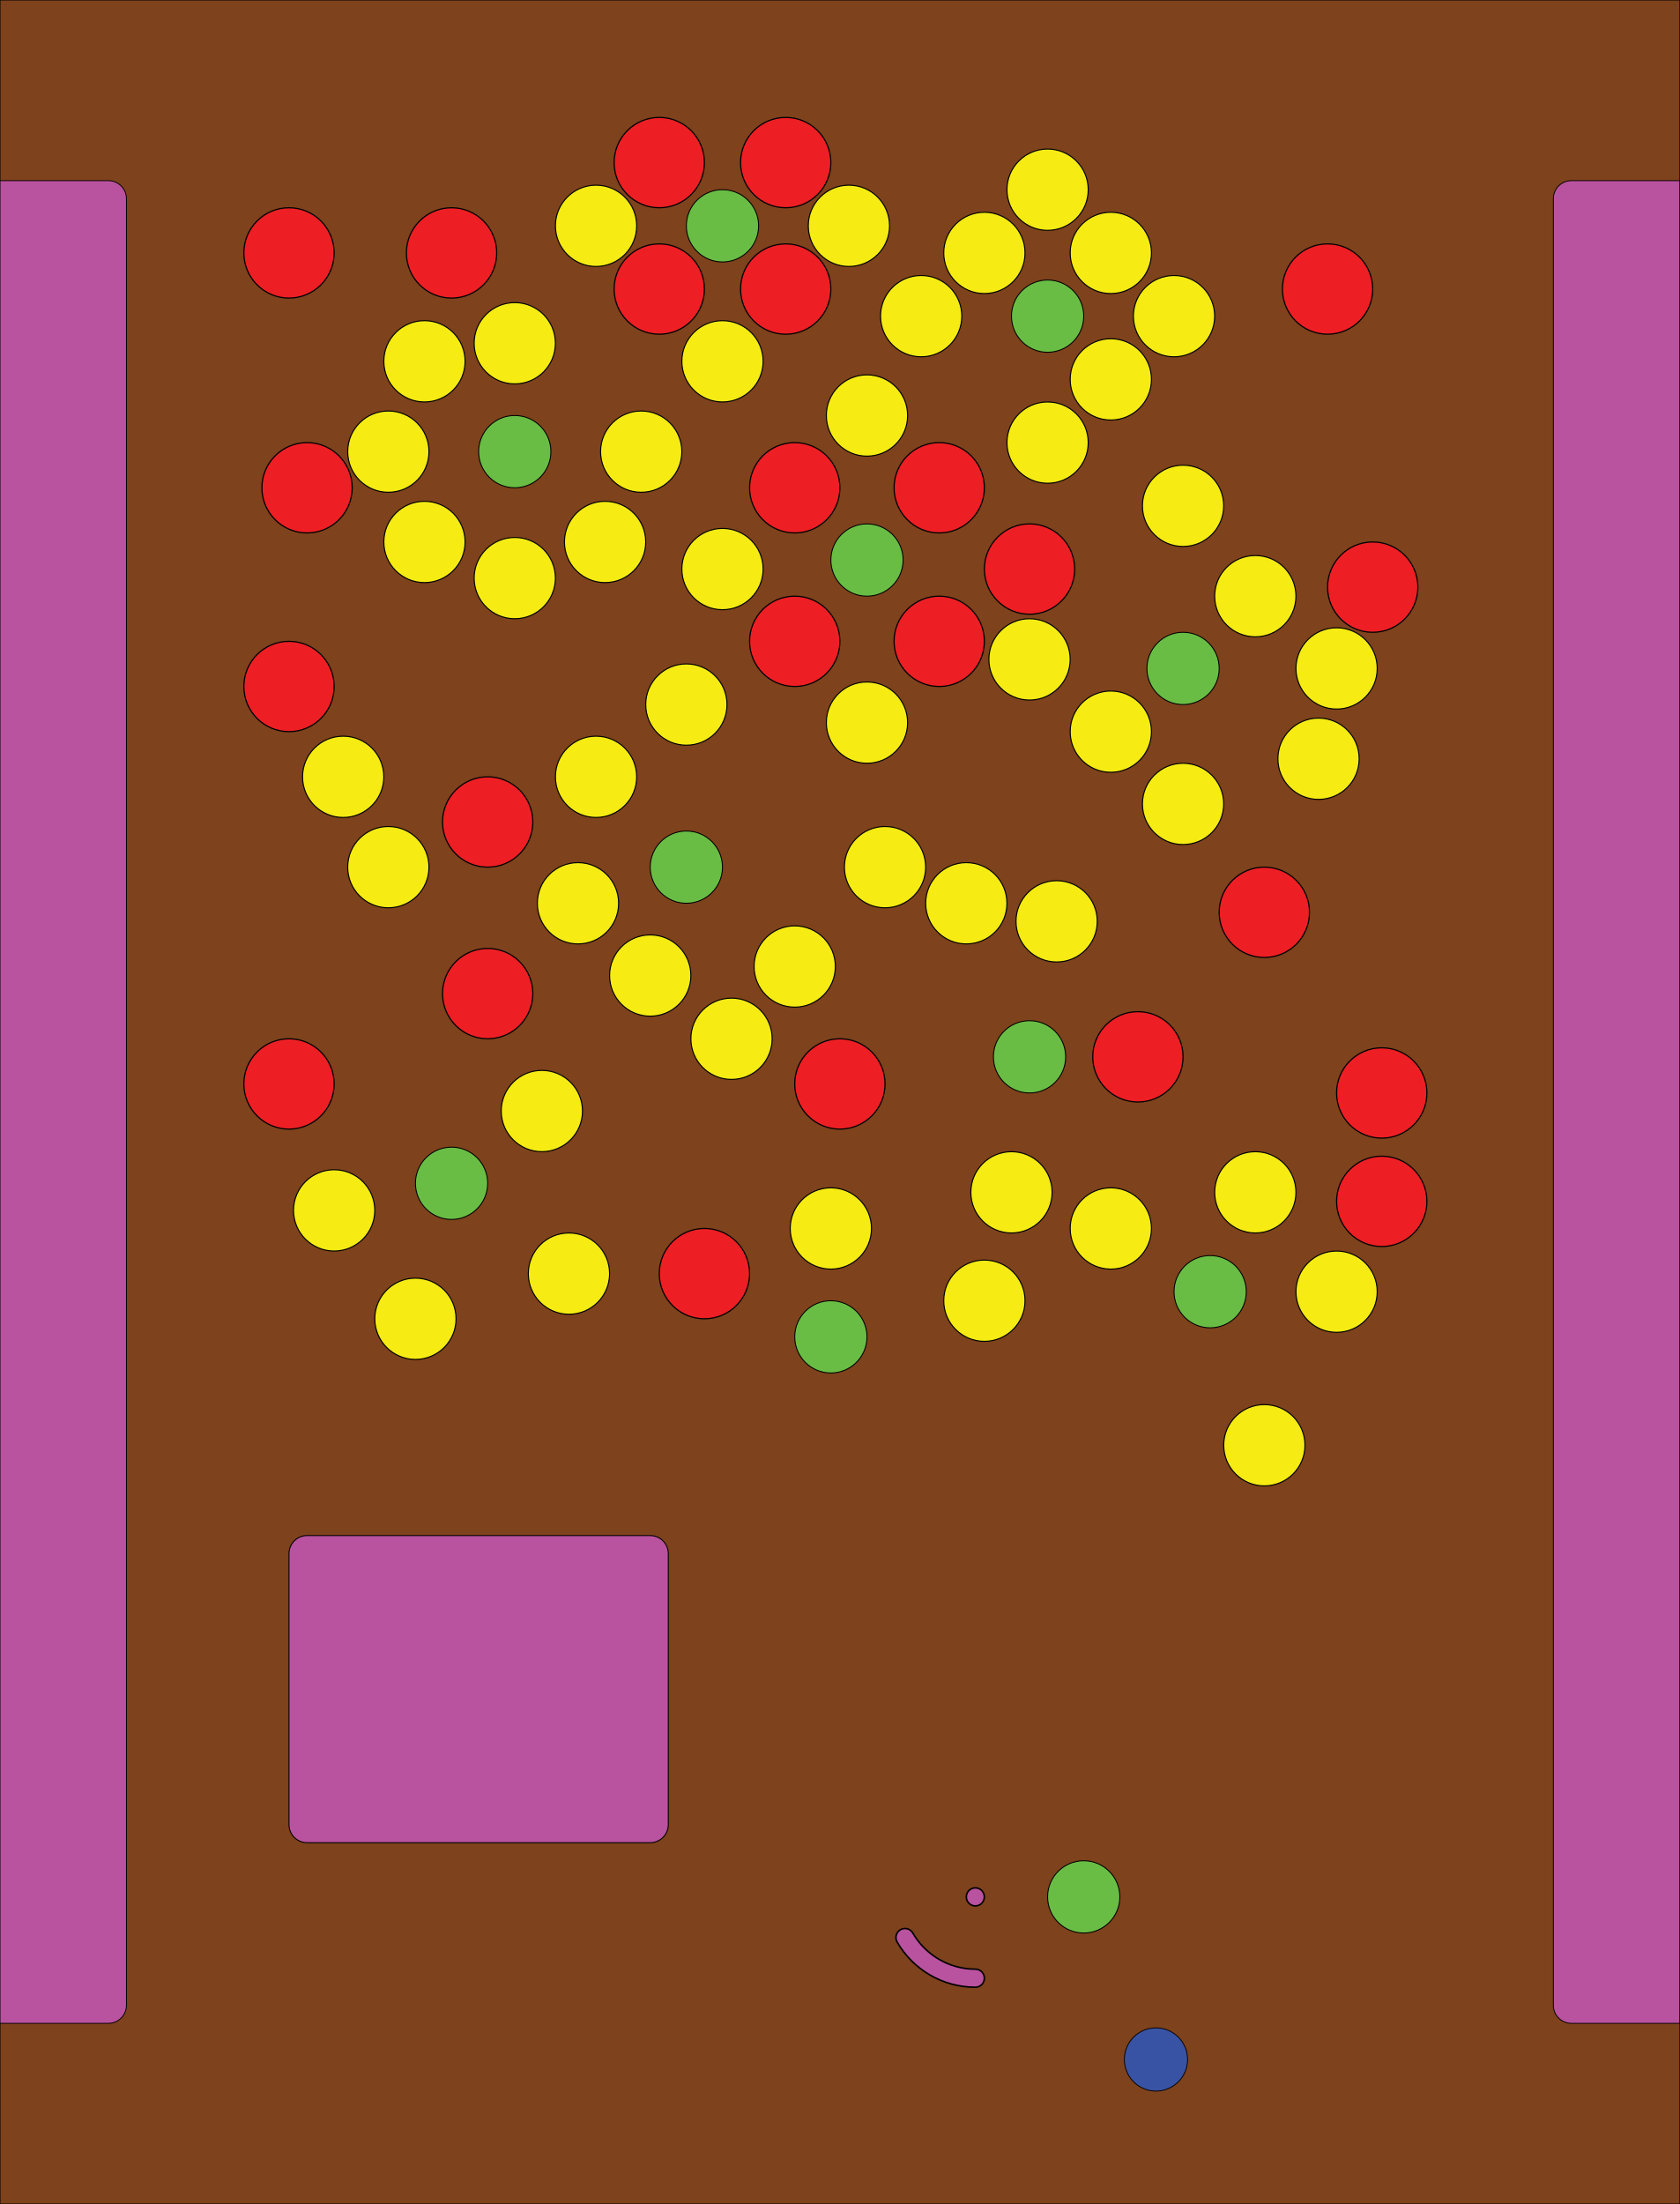
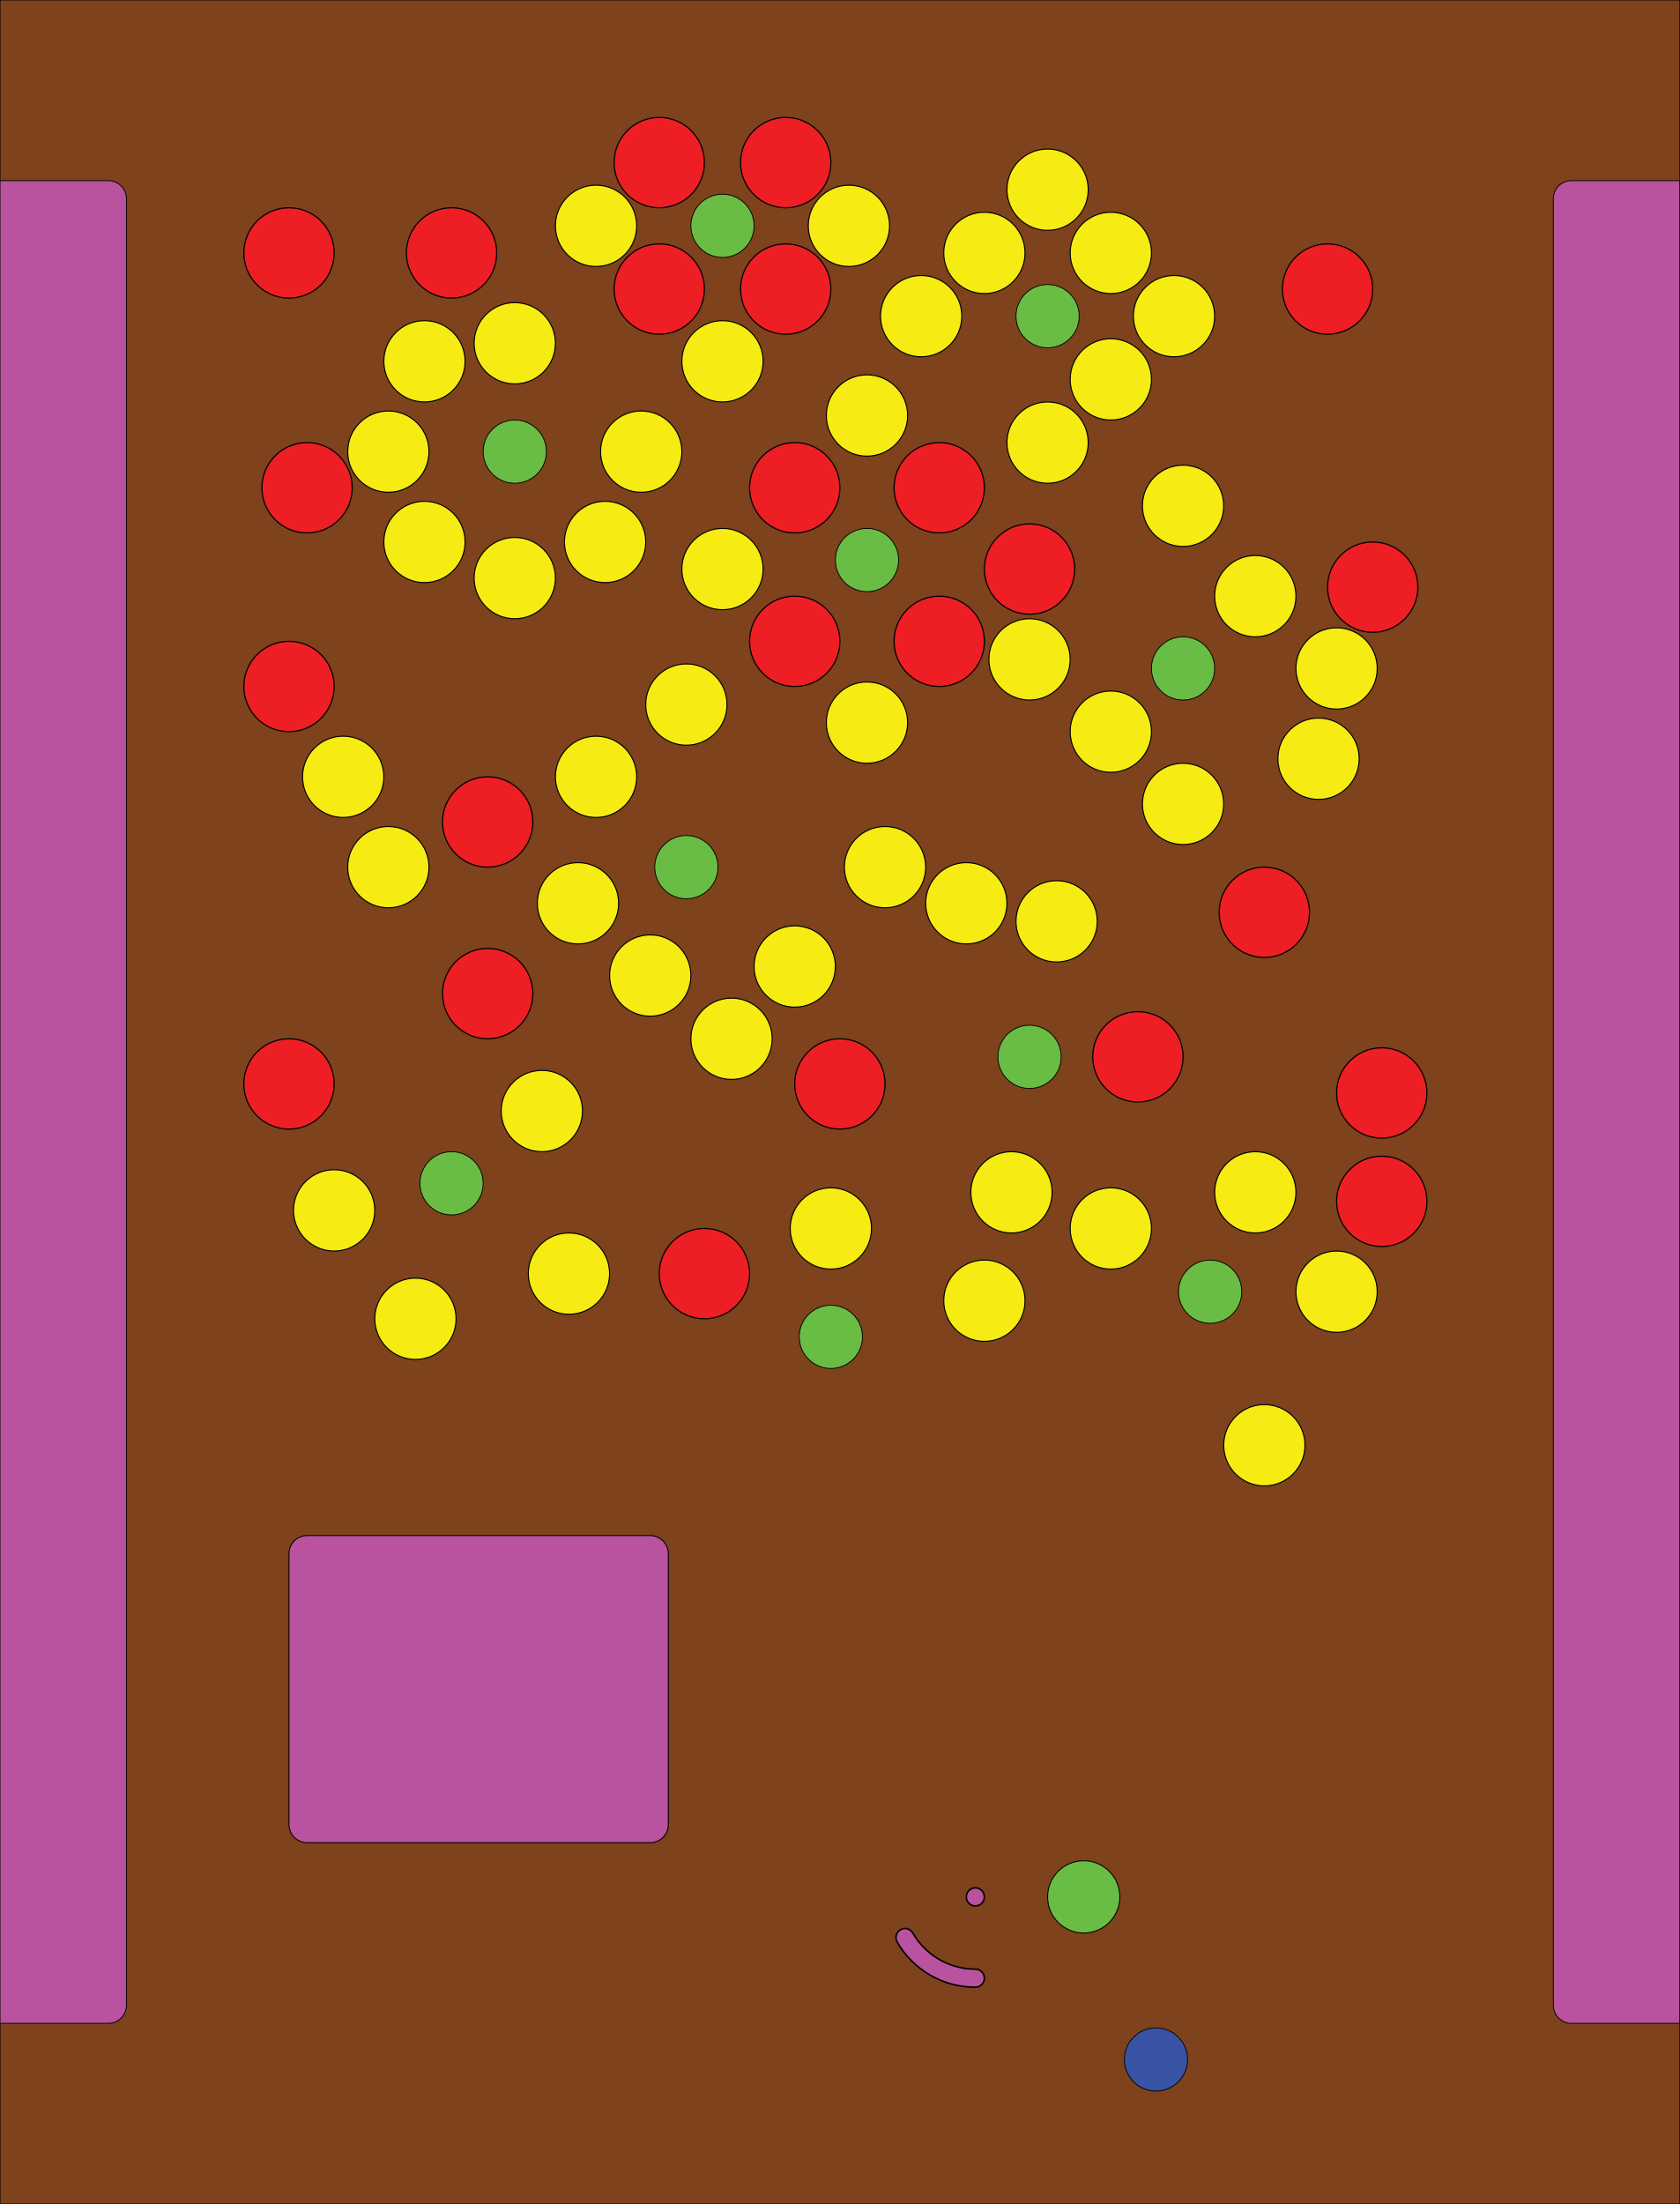
<svg xmlns="http://www.w3.org/2000/svg" version="1.1" id="Layer_1" x="0px" y="0px" width="1674px" height="2196px" viewBox="0 0 1674 2196" enable-background="new 0 0 1674 2196" xml:space="preserve">
  <rect fill="#7E421C" stroke="#000000" stroke-width="0.854" stroke-miterlimit="10" width="1674" height="2196" />
  <circle fill="#ED1F24" stroke="#000000" stroke-width="1.179" stroke-miterlimit="10" cx="288" cy="252" r="45" />
  <circle fill="#ED1F24" stroke="#000000" stroke-width="1.179" stroke-miterlimit="10" cx="450" cy="252" r="45" />
  <circle fill="#ED1F24" stroke="#000000" stroke-width="1.179" stroke-miterlimit="10" cx="657" cy="162" r="45" />
  <circle fill="#ED1F24" stroke="#000000" stroke-width="1.179" stroke-miterlimit="10" cx="783" cy="162" r="45" />
  <circle fill="#ED1F24" stroke="#000000" stroke-width="1.179" stroke-miterlimit="10" cx="657" cy="288" r="45" />
  <circle fill="#ED1F24" stroke="#000000" stroke-width="1.179" stroke-miterlimit="10" cx="783" cy="288" r="45" />
  <circle fill="#ED1F24" stroke="#000000" stroke-width="1.179" stroke-miterlimit="10" cx="1323" cy="288" r="45" />
  <circle fill="#ED1F24" stroke="#000000" stroke-width="1.179" stroke-miterlimit="10" cx="306" cy="486" r="45" />
  <circle fill="#ED1F24" stroke="#000000" stroke-width="1.179" stroke-miterlimit="10" cx="288" cy="684" r="45" />
  <circle fill="#ED1F24" stroke="#000000" stroke-width="1.179" stroke-miterlimit="10" cx="792" cy="486" r="45" />
  <circle fill="#ED1F24" stroke="#000000" stroke-width="1.179" stroke-miterlimit="10" cx="936" cy="486" r="45" />
  <circle fill="#ED1F24" stroke="#000000" stroke-width="1.179" stroke-miterlimit="10" cx="792" cy="639" r="45" />
  <circle fill="#ED1F24" stroke="#000000" stroke-width="1.179" stroke-miterlimit="10" cx="936" cy="639" r="45" />
  <circle fill="#ED1F24" stroke="#000000" stroke-width="1.179" stroke-miterlimit="10" cx="1026" cy="567" r="45" />
  <circle fill="#ED1F24" stroke="#000000" stroke-width="1.179" stroke-miterlimit="10" cx="1368" cy="585" r="45" />
  <circle fill="#ED1F24" stroke="#000000" stroke-width="1.179" stroke-miterlimit="10" cx="288" cy="1080" r="45" />
  <circle fill="#ED1F24" stroke="#000000" stroke-width="1.179" stroke-miterlimit="10" cx="837" cy="1080" r="45" />
  <circle fill="#ED1F24" stroke="#000000" stroke-width="1.179" stroke-miterlimit="10" cx="1377" cy="1089" r="45" />
  <circle fill="#ED1F24" stroke="#000000" stroke-width="1.179" stroke-miterlimit="10" cx="486" cy="990" r="45" />
  <circle fill="#ED1F24" stroke="#000000" stroke-width="1.179" stroke-miterlimit="10" cx="486" cy="819" r="45" />
  <circle fill="#ED1F24" stroke="#000000" stroke-width="1.179" stroke-miterlimit="10" cx="1260" cy="909" r="45" />
  <circle fill="#ED1F24" stroke="#000000" stroke-width="1.179" stroke-miterlimit="10" cx="1377" cy="1197" r="45" />
  <circle fill="#ED1F24" stroke="#000000" stroke-width="1.179" stroke-miterlimit="10" cx="702" cy="1269" r="45" />
  <circle fill="#F6EB13" stroke="#000000" stroke-width="1.061" stroke-miterlimit="10" cx="1260" cy="1440" r="40.5" />
-   <circle fill="#69BD45" stroke="#000000" stroke-width="0.943" stroke-miterlimit="10" cx="828" cy="1332" r="36" />
-   <circle fill="#69BD45" stroke="#000000" stroke-width="0.943" stroke-miterlimit="10" cx="1206" cy="1287" r="36" />
-   <circle fill="#69BD45" stroke="#000000" stroke-width="0.943" stroke-miterlimit="10" cx="450" cy="1179" r="36" />
-   <circle fill="#69BD45" stroke="#000000" stroke-width="0.943" stroke-miterlimit="10" cx="1026" cy="1053" r="36" />
-   <circle fill="#69BD45" stroke="#000000" stroke-width="0.943" stroke-miterlimit="10" cx="684" cy="864" r="36" />
-   <circle fill="#69BD45" stroke="#000000" stroke-width="0.943" stroke-miterlimit="10" cx="1179" cy="666" r="36" />
-   <circle fill="#69BD45" stroke="#000000" stroke-width="0.943" stroke-miterlimit="10" cx="864" cy="558" r="36" />
-   <circle fill="#69BD45" stroke="#000000" stroke-width="0.943" stroke-miterlimit="10" cx="513" cy="450" r="36" />
-   <circle fill="#69BD45" stroke="#000000" stroke-width="0.943" stroke-miterlimit="10" cx="1044" cy="315" r="36" />
-   <circle fill="#69BD45" stroke="#000000" stroke-width="0.943" stroke-miterlimit="10" cx="720" cy="225" r="36" />
+   <circle fill="#69BD45" stroke="#000000" stroke-width="0.826" stroke-miterlimit="10" cx="828" cy="1332" r="31.5" />
+   <circle fill="#69BD45" stroke="#000000" stroke-width="0.826" stroke-miterlimit="10" cx="1206" cy="1287" r="31.5" />
+   <circle fill="#69BD45" stroke="#000000" stroke-width="0.826" stroke-miterlimit="10" cx="450" cy="1179" r="31.5" />
+   <circle fill="#69BD45" stroke="#000000" stroke-width="0.826" stroke-miterlimit="10" cx="1026" cy="1053" r="31.5" />
+   <circle fill="#69BD45" stroke="#000000" stroke-width="0.826" stroke-miterlimit="10" cx="684" cy="864" r="31.5" />
+   <circle fill="#69BD45" stroke="#000000" stroke-width="0.826" stroke-miterlimit="10" cx="1179" cy="666" r="31.5" />
+   <circle fill="#69BD45" stroke="#000000" stroke-width="0.826" stroke-miterlimit="10" cx="864" cy="558" r="31.5" />
+   <circle fill="#69BD45" stroke="#000000" stroke-width="0.826" stroke-miterlimit="10" cx="513" cy="450" r="31.5" />
+   <circle fill="#69BD45" stroke="#000000" stroke-width="0.826" stroke-miterlimit="10" cx="1044" cy="315" r="31.5" />
+   <circle fill="#69BD45" stroke="#000000" stroke-width="0.826" stroke-miterlimit="10" cx="720" cy="225" r="31.5" />
  <circle fill="#F6EB13" stroke="#000000" stroke-width="1.061" stroke-miterlimit="10" cx="1332" cy="1287" r="40.5" />
  <circle fill="#F6EB13" stroke="#000000" stroke-width="1.061" stroke-miterlimit="10" cx="594" cy="225" r="40.5" />
  <circle fill="#F6EB13" stroke="#000000" stroke-width="1.061" stroke-miterlimit="10" cx="846" cy="225" r="40.5" />
  <circle fill="#F6EB13" stroke="#000000" stroke-width="1.061" stroke-miterlimit="10" cx="720" cy="360" r="40.5" />
  <circle fill="#F6EB13" stroke="#000000" stroke-width="1.061" stroke-miterlimit="10" cx="513" cy="342" r="40.5" />
  <circle fill="#F6EB13" stroke="#000000" stroke-width="1.061" stroke-miterlimit="10" cx="423" cy="360" r="40.5" />
  <circle fill="#F6EB13" stroke="#000000" stroke-width="1.061" stroke-miterlimit="10" cx="387" cy="450" r="40.5" />
  <circle fill="#F6EB13" stroke="#000000" stroke-width="1.061" stroke-miterlimit="10" cx="423" cy="540" r="40.5" />
  <circle fill="#F6EB13" stroke="#000000" stroke-width="1.061" stroke-miterlimit="10" cx="513" cy="576" r="40.5" />
  <circle fill="#F6EB13" stroke="#000000" stroke-width="1.061" stroke-miterlimit="10" cx="603" cy="540" r="40.5" />
  <circle fill="#F6EB13" stroke="#000000" stroke-width="1.061" stroke-miterlimit="10" cx="639" cy="450" r="40.5" />
  <circle fill="#F6EB13" stroke="#000000" stroke-width="1.061" stroke-miterlimit="10" cx="864" cy="414" r="40.5" />
  <circle fill="#F6EB13" stroke="#000000" stroke-width="1.061" stroke-miterlimit="10" cx="720" cy="567" r="40.5" />
  <circle fill="#F6EB13" stroke="#000000" stroke-width="1.061" stroke-miterlimit="10" cx="918" cy="315" r="40.5" />
  <circle fill="#F6EB13" stroke="#000000" stroke-width="1.061" stroke-miterlimit="10" cx="981" cy="252" r="40.5" />
  <circle fill="#F6EB13" stroke="#000000" stroke-width="1.061" stroke-miterlimit="10" cx="1044" cy="189" r="40.5" />
  <circle fill="#F6EB13" stroke="#000000" stroke-width="1.061" stroke-miterlimit="10" cx="1107" cy="252" r="40.5" />
  <circle fill="#F6EB13" stroke="#000000" stroke-width="1.061" stroke-miterlimit="10" cx="1170" cy="315" r="40.5" />
  <circle fill="#F6EB13" stroke="#000000" stroke-width="1.061" stroke-miterlimit="10" cx="1107" cy="378" r="40.5" />
  <circle fill="#F6EB13" stroke="#000000" stroke-width="1.061" stroke-miterlimit="10" cx="1044" cy="441" r="40.5" />
  <circle fill="#F6EB13" stroke="#000000" stroke-width="1.061" stroke-miterlimit="10" cx="1179" cy="504" r="40.5" />
  <circle fill="#F6EB13" stroke="#000000" stroke-width="1.061" stroke-miterlimit="10" cx="1026" cy="657" r="40.5" />
  <circle fill="#F6EB13" stroke="#000000" stroke-width="1.061" stroke-miterlimit="10" cx="1251" cy="594" r="40.5" />
  <circle fill="#F6EB13" stroke="#000000" stroke-width="1.061" stroke-miterlimit="10" cx="1332" cy="666" r="40.5" />
  <circle fill="#F6EB13" stroke="#000000" stroke-width="1.061" stroke-miterlimit="10" cx="1314" cy="756" r="40.5" />
  <circle fill="#F6EB13" stroke="#000000" stroke-width="1.061" stroke-miterlimit="10" cx="684" cy="702" r="40.5" />
  <circle fill="#F6EB13" stroke="#000000" stroke-width="1.061" stroke-miterlimit="10" cx="864" cy="720" r="40.5" />
  <circle fill="#F6EB13" stroke="#000000" stroke-width="1.061" stroke-miterlimit="10" cx="342" cy="774" r="40.5" />
  <circle fill="#F6EB13" stroke="#000000" stroke-width="1.061" stroke-miterlimit="10" cx="387" cy="864" r="40.5" />
  <circle fill="#F6EB13" stroke="#000000" stroke-width="1.061" stroke-miterlimit="10" cx="594" cy="774" r="40.5" />
  <circle fill="#F6EB13" stroke="#000000" stroke-width="1.061" stroke-miterlimit="10" cx="576" cy="900" r="40.5" />
  <circle fill="#F6EB13" stroke="#000000" stroke-width="1.061" stroke-miterlimit="10" cx="648" cy="972" r="40.5" />
  <circle fill="#F6EB13" stroke="#000000" stroke-width="1.061" stroke-miterlimit="10" cx="729" cy="1035" r="40.5" />
  <circle fill="#F6EB13" stroke="#000000" stroke-width="1.061" stroke-miterlimit="10" cx="792" cy="963" r="40.5" />
  <circle fill="#F6EB13" stroke="#000000" stroke-width="1.061" stroke-miterlimit="10" cx="540" cy="1107" r="40.5" />
  <circle fill="#F6EB13" stroke="#000000" stroke-width="1.061" stroke-miterlimit="10" cx="882" cy="864" r="40.5" />
  <circle fill="#F6EB13" stroke="#000000" stroke-width="1.061" stroke-miterlimit="10" cx="963" cy="900" r="40.5" />
  <circle fill="#F6EB13" stroke="#000000" stroke-width="1.061" stroke-miterlimit="10" cx="1053" cy="918" r="40.5" />
  <circle fill="#F6EB13" stroke="#000000" stroke-width="1.061" stroke-miterlimit="10" cx="1107" cy="729" r="40.5" />
  <circle fill="#F6EB13" stroke="#000000" stroke-width="1.061" stroke-miterlimit="10" cx="1179" cy="801" r="40.5" />
  <circle fill="#F6EB13" stroke="#000000" stroke-width="1.061" stroke-miterlimit="10" cx="1251" cy="1188" r="40.5" />
  <circle fill="#F6EB13" stroke="#000000" stroke-width="1.061" stroke-miterlimit="10" cx="1107" cy="1224" r="40.5" />
  <circle fill="#F6EB13" stroke="#000000" stroke-width="1.061" stroke-miterlimit="10" cx="1008" cy="1188" r="40.5" />
  <circle fill="#F6EB13" stroke="#000000" stroke-width="1.061" stroke-miterlimit="10" cx="981" cy="1296" r="40.5" />
  <circle fill="#F6EB13" stroke="#000000" stroke-width="1.061" stroke-miterlimit="10" cx="828" cy="1224" r="40.5" />
  <circle fill="#F6EB13" stroke="#000000" stroke-width="1.061" stroke-miterlimit="10" cx="567" cy="1269" r="40.5" />
  <circle fill="#F6EB13" stroke="#000000" stroke-width="1.061" stroke-miterlimit="10" cx="414" cy="1314" r="40.5" />
  <circle fill="#F6EB13" stroke="#000000" stroke-width="1.061" stroke-miterlimit="10" cx="333" cy="1206" r="40.5" />
  <circle fill="#ED1F24" stroke="#000000" stroke-width="1.179" stroke-miterlimit="10" cx="1134" cy="1053" r="45" />
  <circle fill="#69BD45" stroke="#000000" stroke-width="0.943" stroke-miterlimit="10" cx="1080" cy="1890" r="36" />
  <circle fill="#3953A4" stroke="#000000" stroke-width="0.826" stroke-miterlimit="10" cx="1152" cy="2052" r="31.5" />
  <path fill="#B9529F" stroke="#000000" stroke-width="0.975" stroke-miterlimit="10" d="M648,1530H306c-9.941,0-18,8.059-18,18v270  c0,9.941,8.059,18,18,18h342c9.941,0,18-8.059,18-18v-270C666,1538.059,657.941,1530,648,1530z" />
  <circle fill="#B9529F" stroke="#000000" stroke-width="1.537" stroke-miterlimit="10" cx="972" cy="1890" r="9" />
-   <path fill="#B9529F" stroke="#000000" stroke-width="1.537" stroke-miterlimit="10" d="M972,1962  c-26.637,0-49.878-14.477-62.332-35.98l-0.002,0.001c-1.555-2.695-4.459-4.514-7.794-4.514c-4.971,0-9,4.029-9,9  c0,1.645,0.448,3.181,1.219,4.508l-0.029,0.017C909.628,1961.914,938.701,1980,972,1980c4.97,0,9-4.029,9-9S976.97,1962,972,1962z" />
+   <path fill="#B9529F" stroke="#000000" stroke-width="1.537" stroke-miterlimit="10" d="M972,1962  c-26.637,0-49.878-14.477-62.332-35.98l-0.002,0.002c-1.555-2.695-4.459-4.515-7.794-4.515c-4.972,0-9,4.029-9,9  c0,1.646,0.448,3.181,1.219,4.508l-0.028,0.018C909.628,1961.914,938.701,1980,972,1980c4.97,0,9-4.029,9-9S976.97,1962,972,1962z" />
  <path fill="#B9529F" stroke="#000000" stroke-width="0.854" stroke-miterlimit="10" d="M108,180H0v18v1800v18h108  c9.941,0,18-8.059,18-18V198C126,188.059,117.941,180,108,180z" />
  <path fill="#B9529F" stroke="#000000" stroke-width="0.854" stroke-miterlimit="10" d="M1566,2016h108v-18V198v-18h-108  c-9.941,0-18,8.059-18,18v1800C1548,2007.941,1556.059,2016,1566,2016z" />
</svg>
